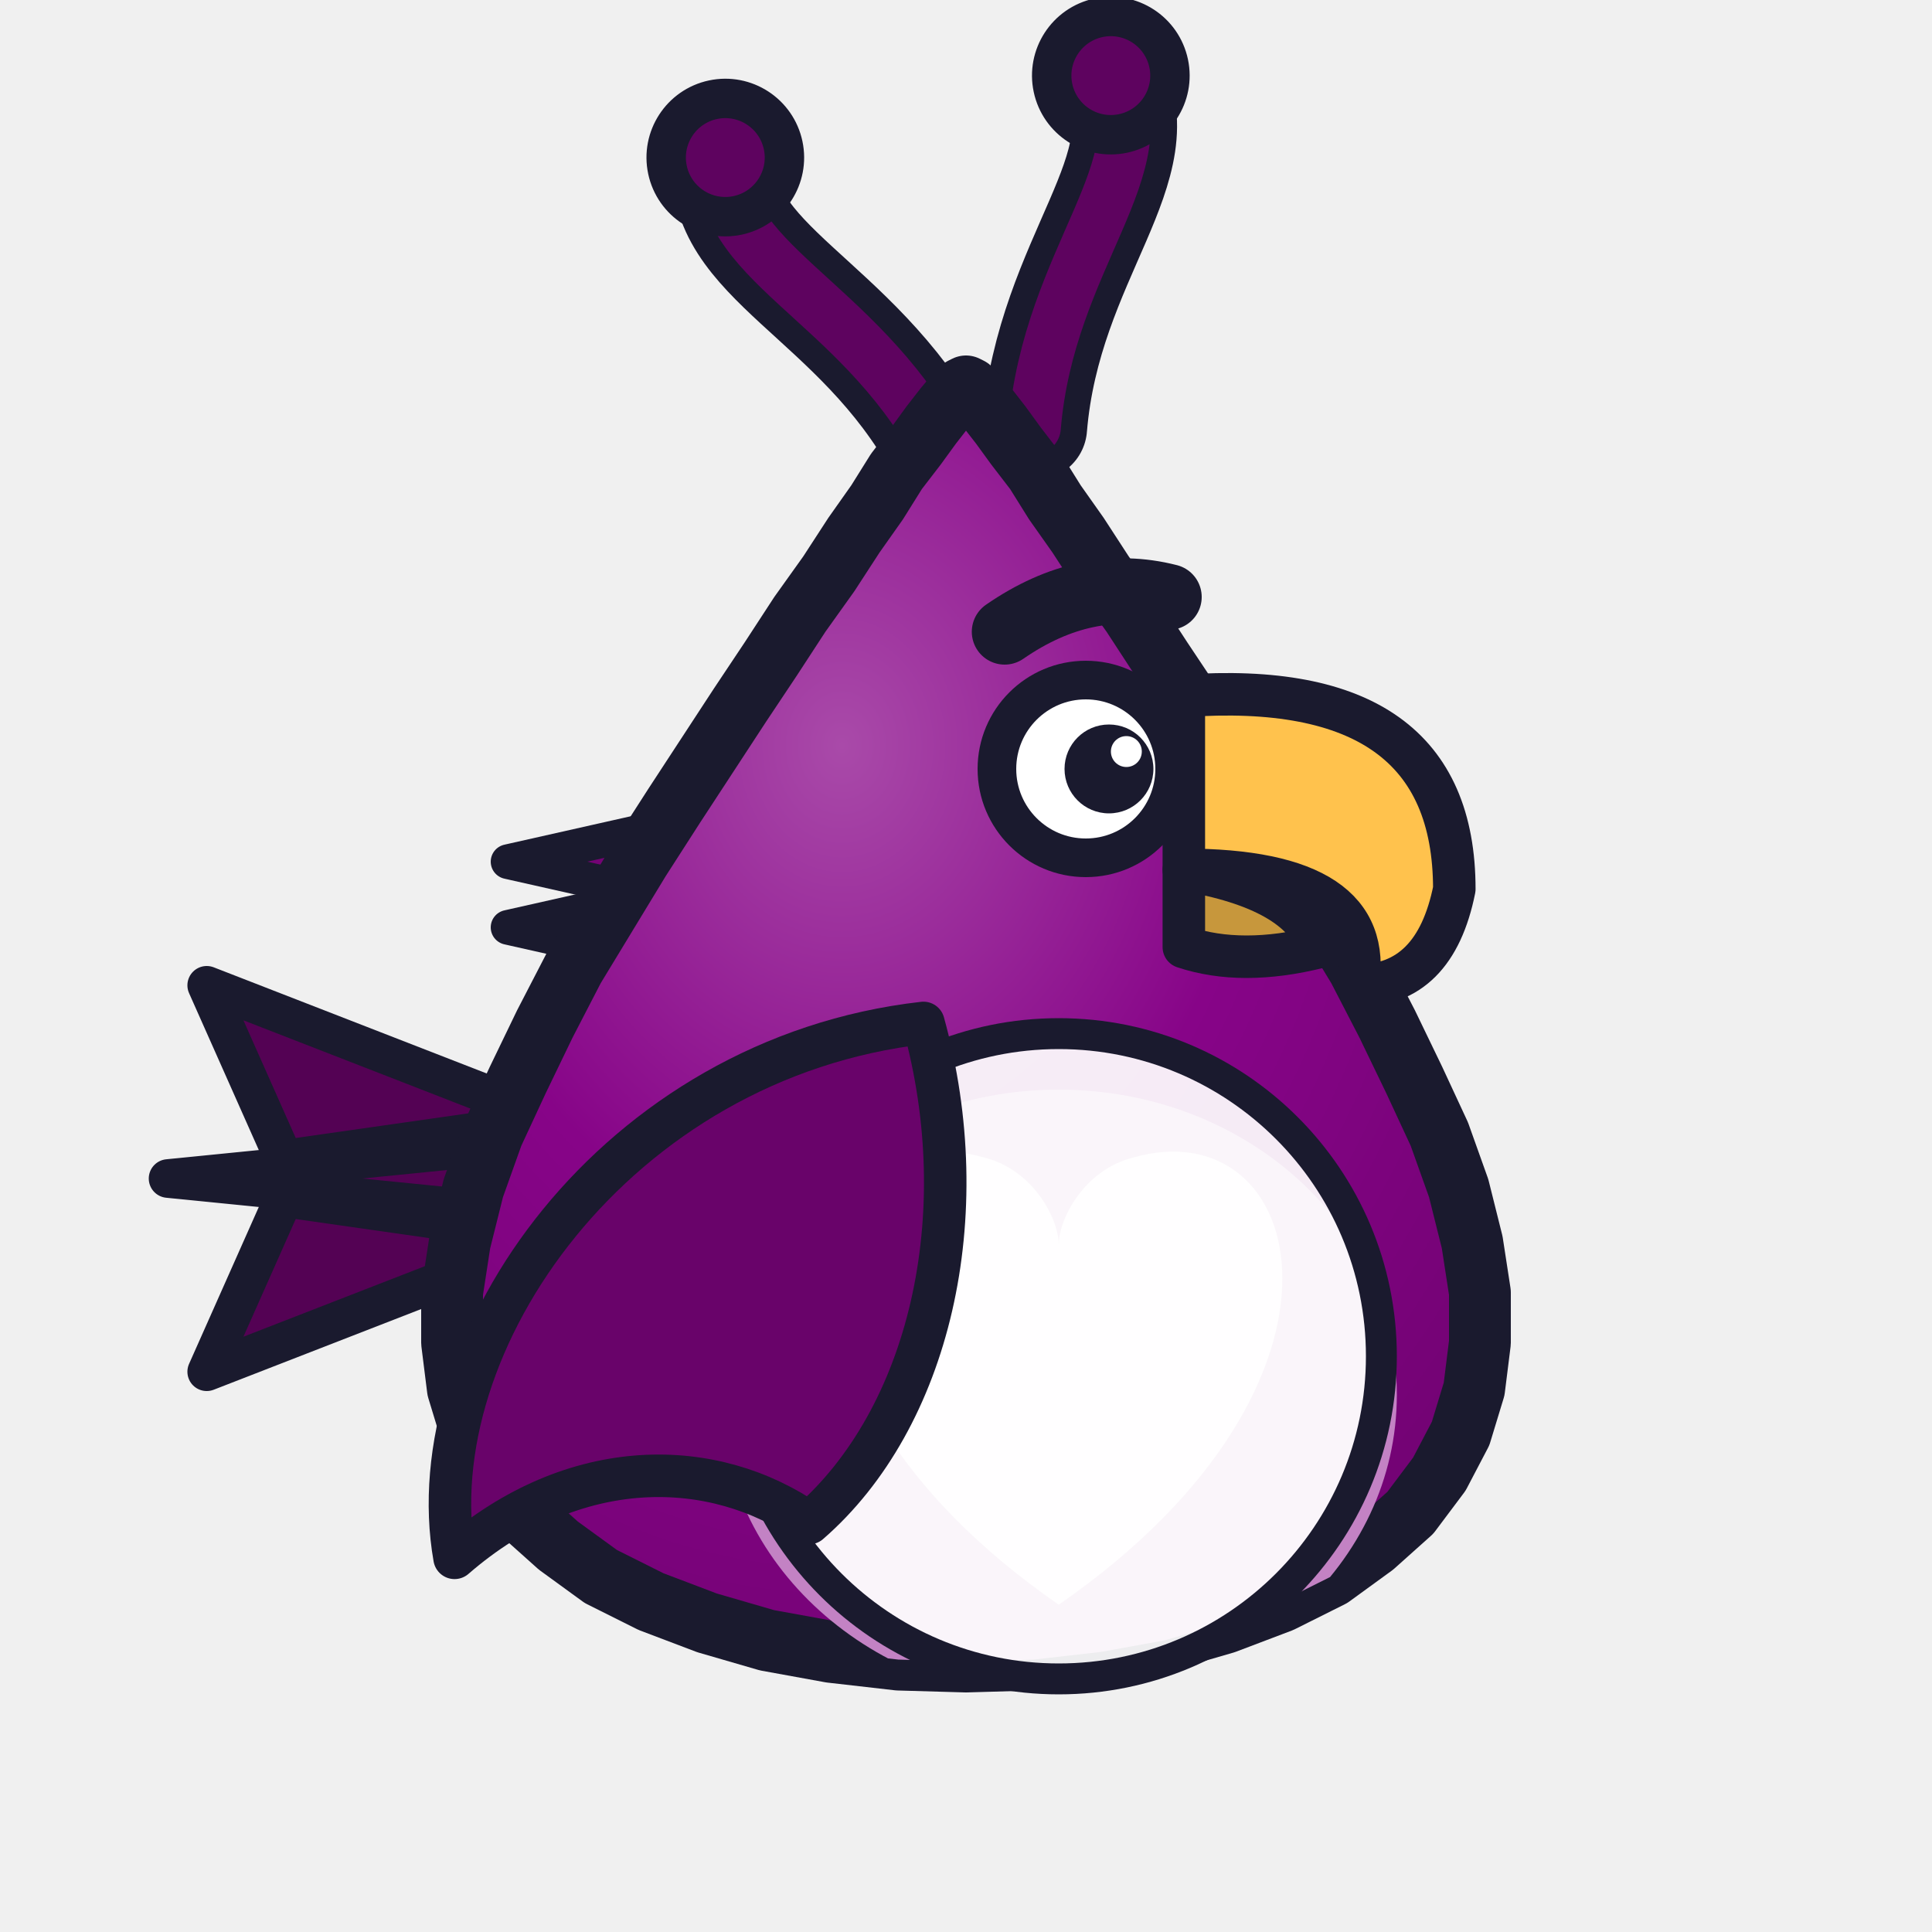
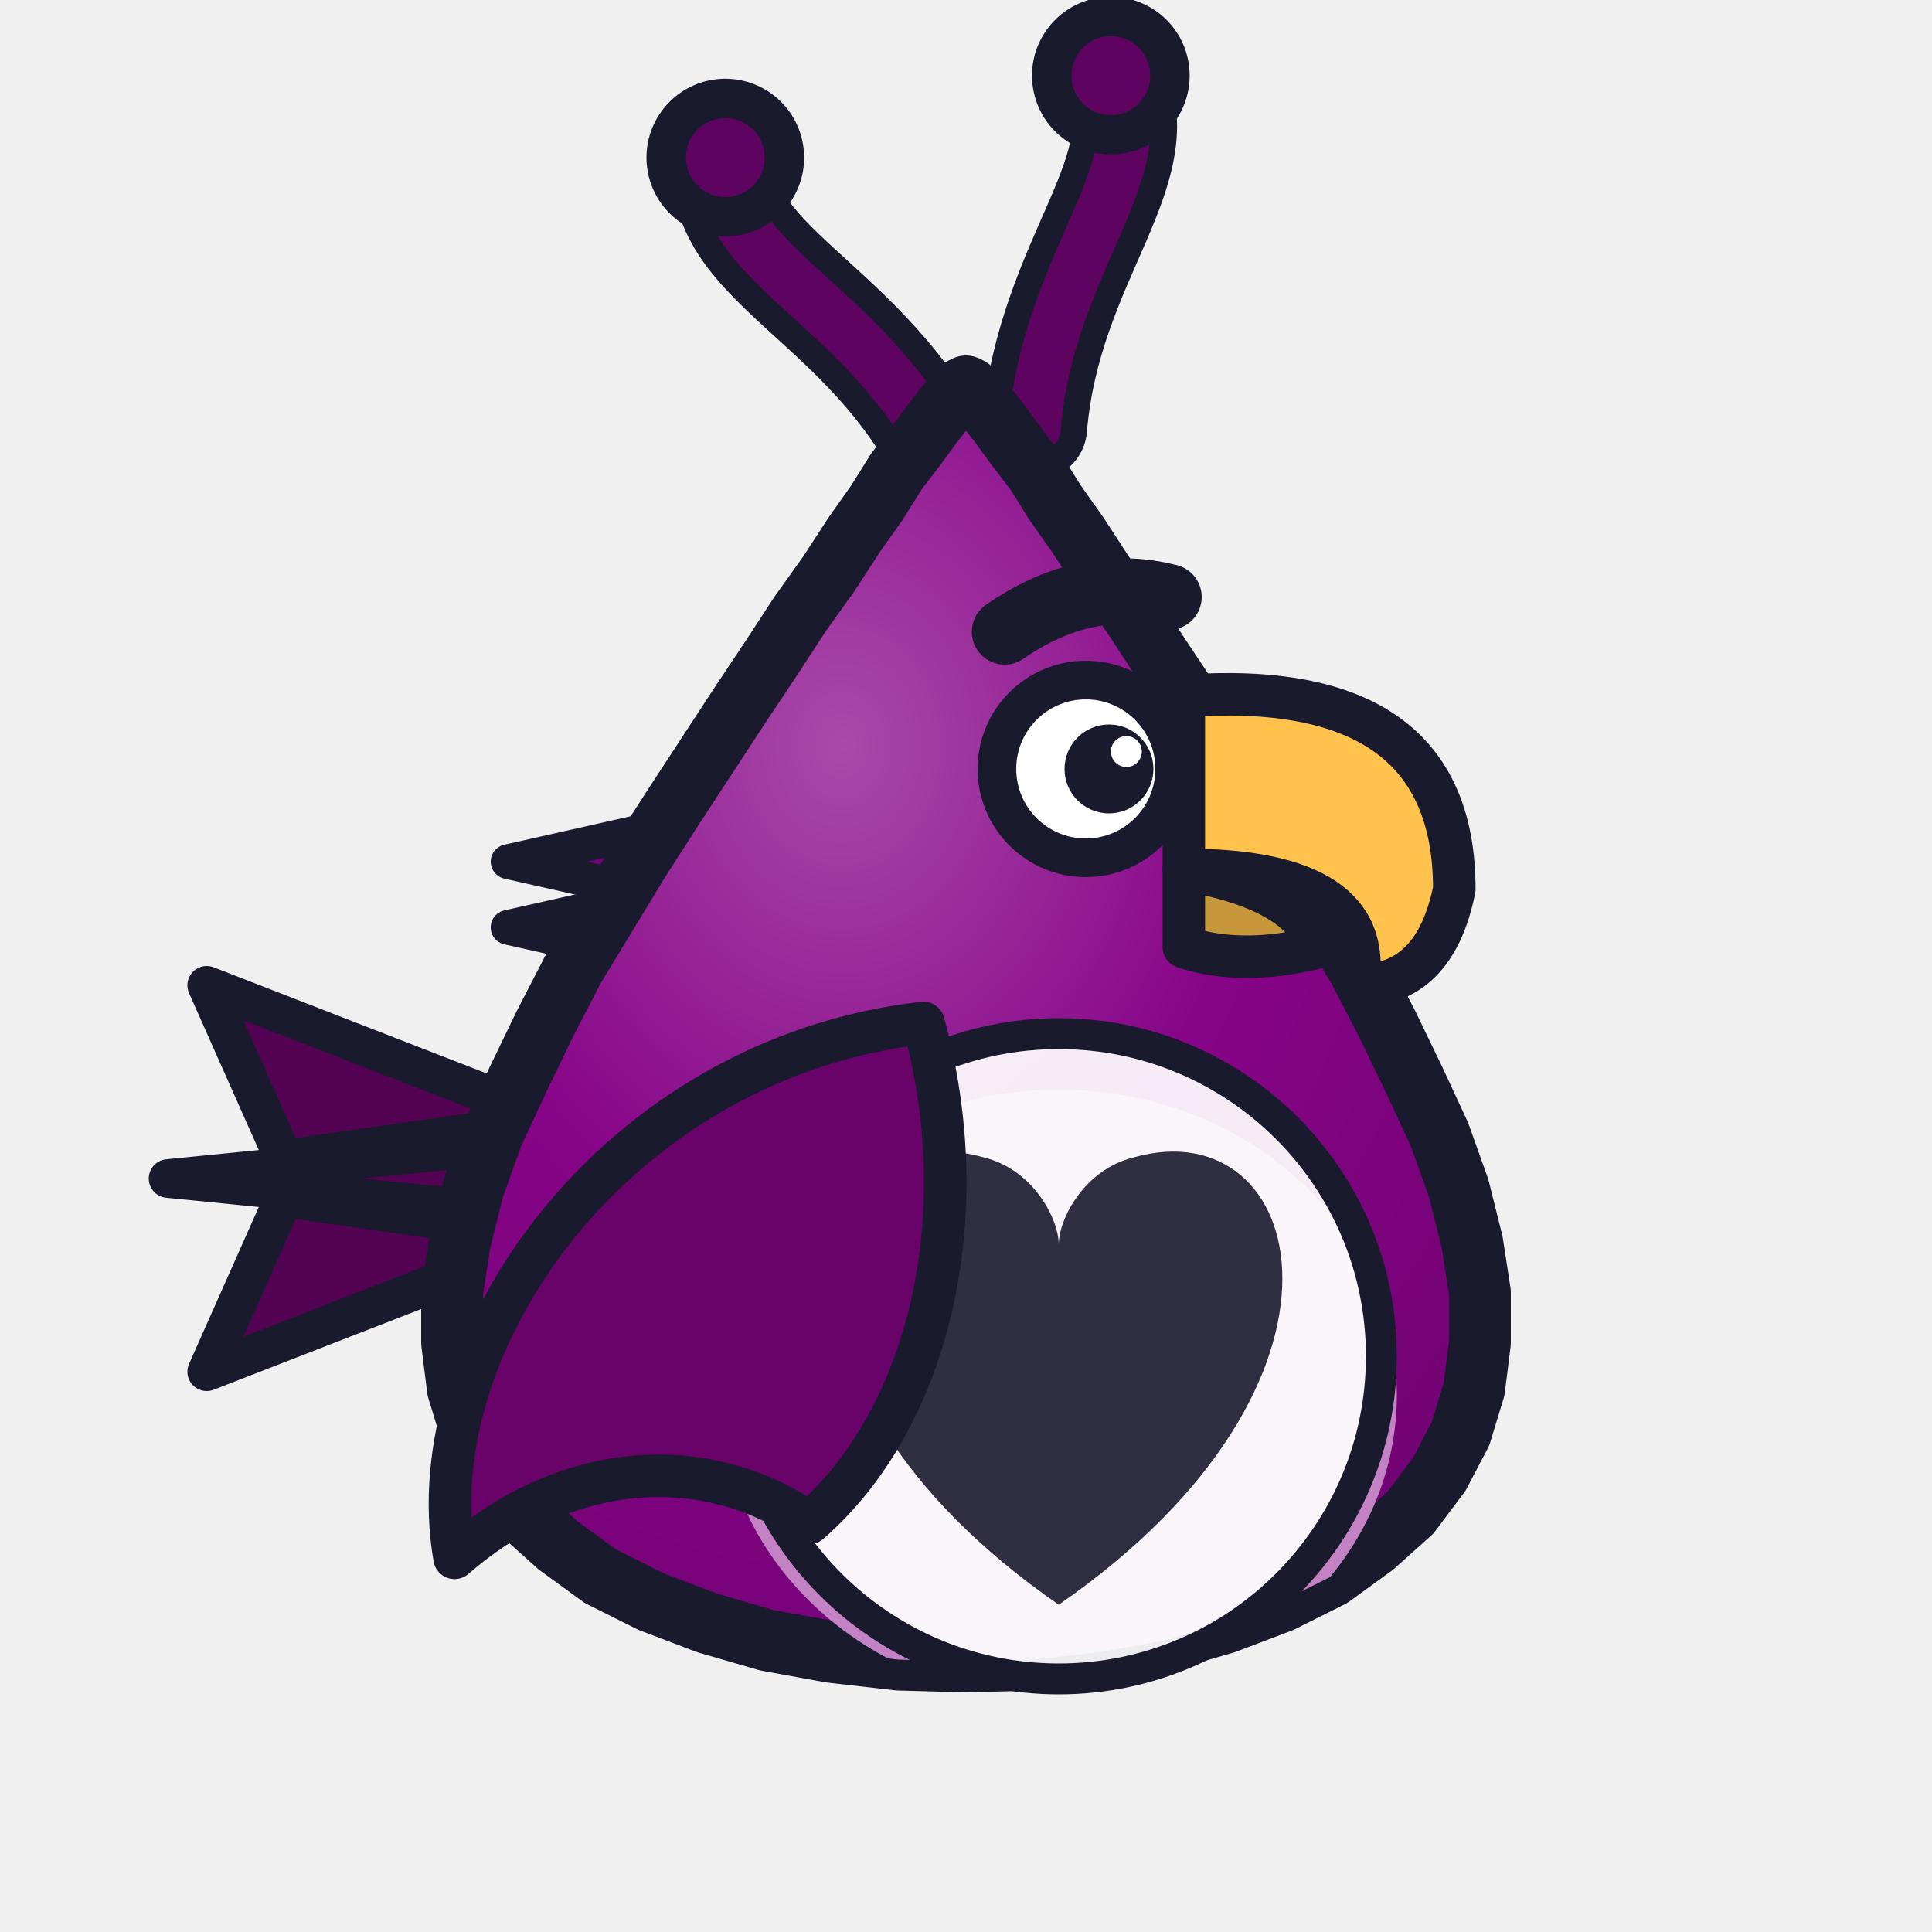
<svg xmlns="http://www.w3.org/2000/svg" viewBox="0 0 100 100" data-kind="color" data-color="purple" data-side-frame="1" data-ver="7a" data-character="보라">
  <defs>
    <radialGradient id="gspurple" cx="38%" cy="28%" r="80%">
      <stop offset="0" stop-color="#A94AA9" />
      <stop offset=".5" stop-color="#870488" />
      <stop offset="1" stop-color="#730374" />
    </radialGradient>
    <clipPath id="cspurple">
      <path d="M50 20 50.2 20.1 50.6 20.5 51.1 21.1 51.8 22 52.6 23.1 53.6 24.4 54.6 26 55.8 27.7 57.1 29.7 58.6 31.8 60.1 34.1 61.7 36.5 63.4 39.1 65.1 41.7 66.9 44.5 68.6 47.3 70.3 50.1 71.8 53 73.2 55.9 74.5 58.7 75.5 61.5 76.2 64.3 76.6 66.9 76.6 69.5 76.3 71.9 75.6 74.2 74.5 76.3 73 78.3 71.1 80 68.9 81.6 66.3 82.9 63.4 84 60.3 84.9 57 85.5 53.5 85.9 50 86 46.5 85.9 43 85.5 39.7 84.9 36.6 84 33.7 82.9 31.1 81.6 28.9 80 27 78.3 25.5 76.3 24.4 74.2 23.7 71.9 23.4 69.5 23.4 66.9 23.8 64.3 24.5 61.5 25.5 58.7 26.8 55.9 28.2 53 29.7 50.1 31.4 47.3 33.1 44.5 34.9 41.7 36.6 39.1 38.3 36.5 39.9 34.1 41.4 31.8 42.9 29.7 44.2 27.7 45.4 26 46.4 24.4 47.4 23.1 48.2 22 48.9 21.1 49.4 20.5 49.8 20.1Z" />
    </clipPath>
  </defs>
  <g fill="#540254" stroke="#1A1A2E" stroke-width="2" stroke-linejoin="round">
    <path d="M28.7 58 L10.7 51 L14.7 60Z" />
    <path d="M28.7 64 L10.7 71 L14.7 62Z" />
    <path d="M28.7 59 L8.7 61 L28.7 63Z" />
  </g>
  <g transform="translate(50.7 21) rotate(-12) scale(.85)">
    <path d="M-3 2 C-6 -8 -14 -12 -12 -18" fill="none" stroke="#1A1A2E" stroke-width="6.4" stroke-linecap="round" />
    <path d="M-3 2 C-6 -8 -14 -12 -12 -18" fill="none" stroke="#5E035F" stroke-width="3.2" stroke-linecap="round" />
    <path d="M3 2 C6 -8 14 -12 12 -18" fill="none" stroke="#1A1A2E" stroke-width="6.4" stroke-linecap="round" />
    <path d="M3 2 C6 -8 14 -12 12 -18" fill="none" stroke="#5E035F" stroke-width="3.2" stroke-linecap="round" />
    <circle cx="-12" cy="-18" r="3.6" fill="#5E035F" stroke="#1A1A2E" stroke-width="2.4" stroke-linejoin="round" />
    <circle cx="12" cy="-18" r="3.6" fill="#5E035F" stroke="#1A1A2E" stroke-width="2.4" stroke-linejoin="round" />
  </g>
  <path transform="translate(0 -2)" d="M34.3 44.8 L26.3 46.6 L34.3 48.4Z" fill="#740375" stroke="#1A1A2E" stroke-width="1.8" stroke-linejoin="round" />
  <path transform="translate(0 -2)" d="M34.3 48.2 L26.3 50 L34.3 51.8Z" fill="#740375" stroke="#1A1A2E" stroke-width="1.8" stroke-linejoin="round" />
  <path d="M50 20 50.2 20.1 50.6 20.5 51.1 21.1 51.8 22 52.6 23.1 53.6 24.4 54.6 26 55.8 27.7 57.1 29.7 58.6 31.8 60.1 34.1 61.7 36.5 63.4 39.1 65.1 41.7 66.9 44.5 68.6 47.3 70.3 50.1 71.8 53 73.2 55.9 74.5 58.7 75.5 61.5 76.2 64.3 76.6 66.9 76.6 69.5 76.3 71.9 75.6 74.2 74.5 76.3 73 78.3 71.1 80 68.9 81.6 66.3 82.9 63.4 84 60.3 84.9 57 85.5 53.5 85.9 50 86 46.5 85.9 43 85.5 39.7 84.9 36.6 84 33.7 82.9 31.1 81.6 28.9 80 27 78.3 25.5 76.3 24.4 74.2 23.7 71.9 23.4 69.5 23.4 66.9 23.8 64.3 24.5 61.5 25.5 58.7 26.8 55.9 28.2 53 29.7 50.1 31.4 47.3 33.1 44.5 34.9 41.7 36.6 39.1 38.3 36.5 39.9 34.1 41.4 31.8 42.9 29.7 44.2 27.7 45.4 26 46.4 24.4 47.4 23.1 48.2 22 48.9 21.1 49.4 20.5 49.8 20.1Z" fill="url(#gspurple)" stroke="#1A1A2E" stroke-width="3.2" stroke-linejoin="round" />
  <g clip-path="url(#cspurple)">
    <ellipse cx="54.8" cy="72.2" rx="17.5" ry="15.8" fill="#C382C4" />
  </g>
  <circle cx="54.8" cy="70.2" r="16.7" fill="#FFFFFF" fill-opacity=".92" stroke="#1A1A2E" stroke-width="1.6" />
  <g transform="translate(54.8 70.2) scale(0.643) translate(-50 -50)">
-     <path d="M50 70 C24 52 30 30 44 34 C48 35 50 39 50 41 C50 39 52 35 56 34 C70 30 76 52 50 70z" fill="#FFFFFF" fill-opacity=".9" />
+     <path d="M50 70 C24 52 30 30 44 34 C48 35 50 39 50 41 C50 39 52 35 56 34 C70 30 76 52 50 70z" fill="#1A1A2E" fill-opacity=".9" />
  </g>
  <path d="M60.5 30.9 Q56.2 29.8 52 32.7" fill="none" stroke="#1A1A2E" stroke-width="3.4" stroke-linecap="round" />
  <circle cx="56.2" cy="39.8" r="4.6" fill="#fff" stroke="#1A1A2E" stroke-width="2" />
  <circle cx="57.4" cy="39.8" r="2.3" fill="#1A1A2E" />
  <circle cx="58.3" cy="38.9" r="0.8" fill="#fff" />
  <path d="M61.275 45.02 Q67.275 46.02 68.275 49.02 Q64.275 50.02 61.275 49.02Z" fill="#C7973C" stroke="#1A1A2E" stroke-width="2.2" stroke-linejoin="round" />
  <path d="M61.275 36.02 Q75.275 35.02 75.275 46.02 Q74.275 51.02 70.275 51.02 Q71.275 45.02 61.275 45.02Z" fill="#FFC24D" stroke="#1A1A2E" stroke-width="2.2" stroke-linejoin="round" />
  <path d="M61.275 36.02 Q75.275 35.02 75.275 46.02 Q74.275 51.02 70.275 51.02 Q71.275 45.02 61.275 45.02Z" fill="none" stroke="#fff" stroke-opacity=".0" />
  <g transform="rotate(-55 48.6 51.8)">
    <path d="M48.6 51.8 C38 39.8 20 39.8 12 47.8 C20 49.8 24 55.8 24 61.8 C32 63.8 42 59.8 48.6 51.8Z" transform="translate(-1.4 0)" fill="#69036A" stroke="#1A1A2E" stroke-width="2.2" stroke-linejoin="round" />
  </g>
</svg>
